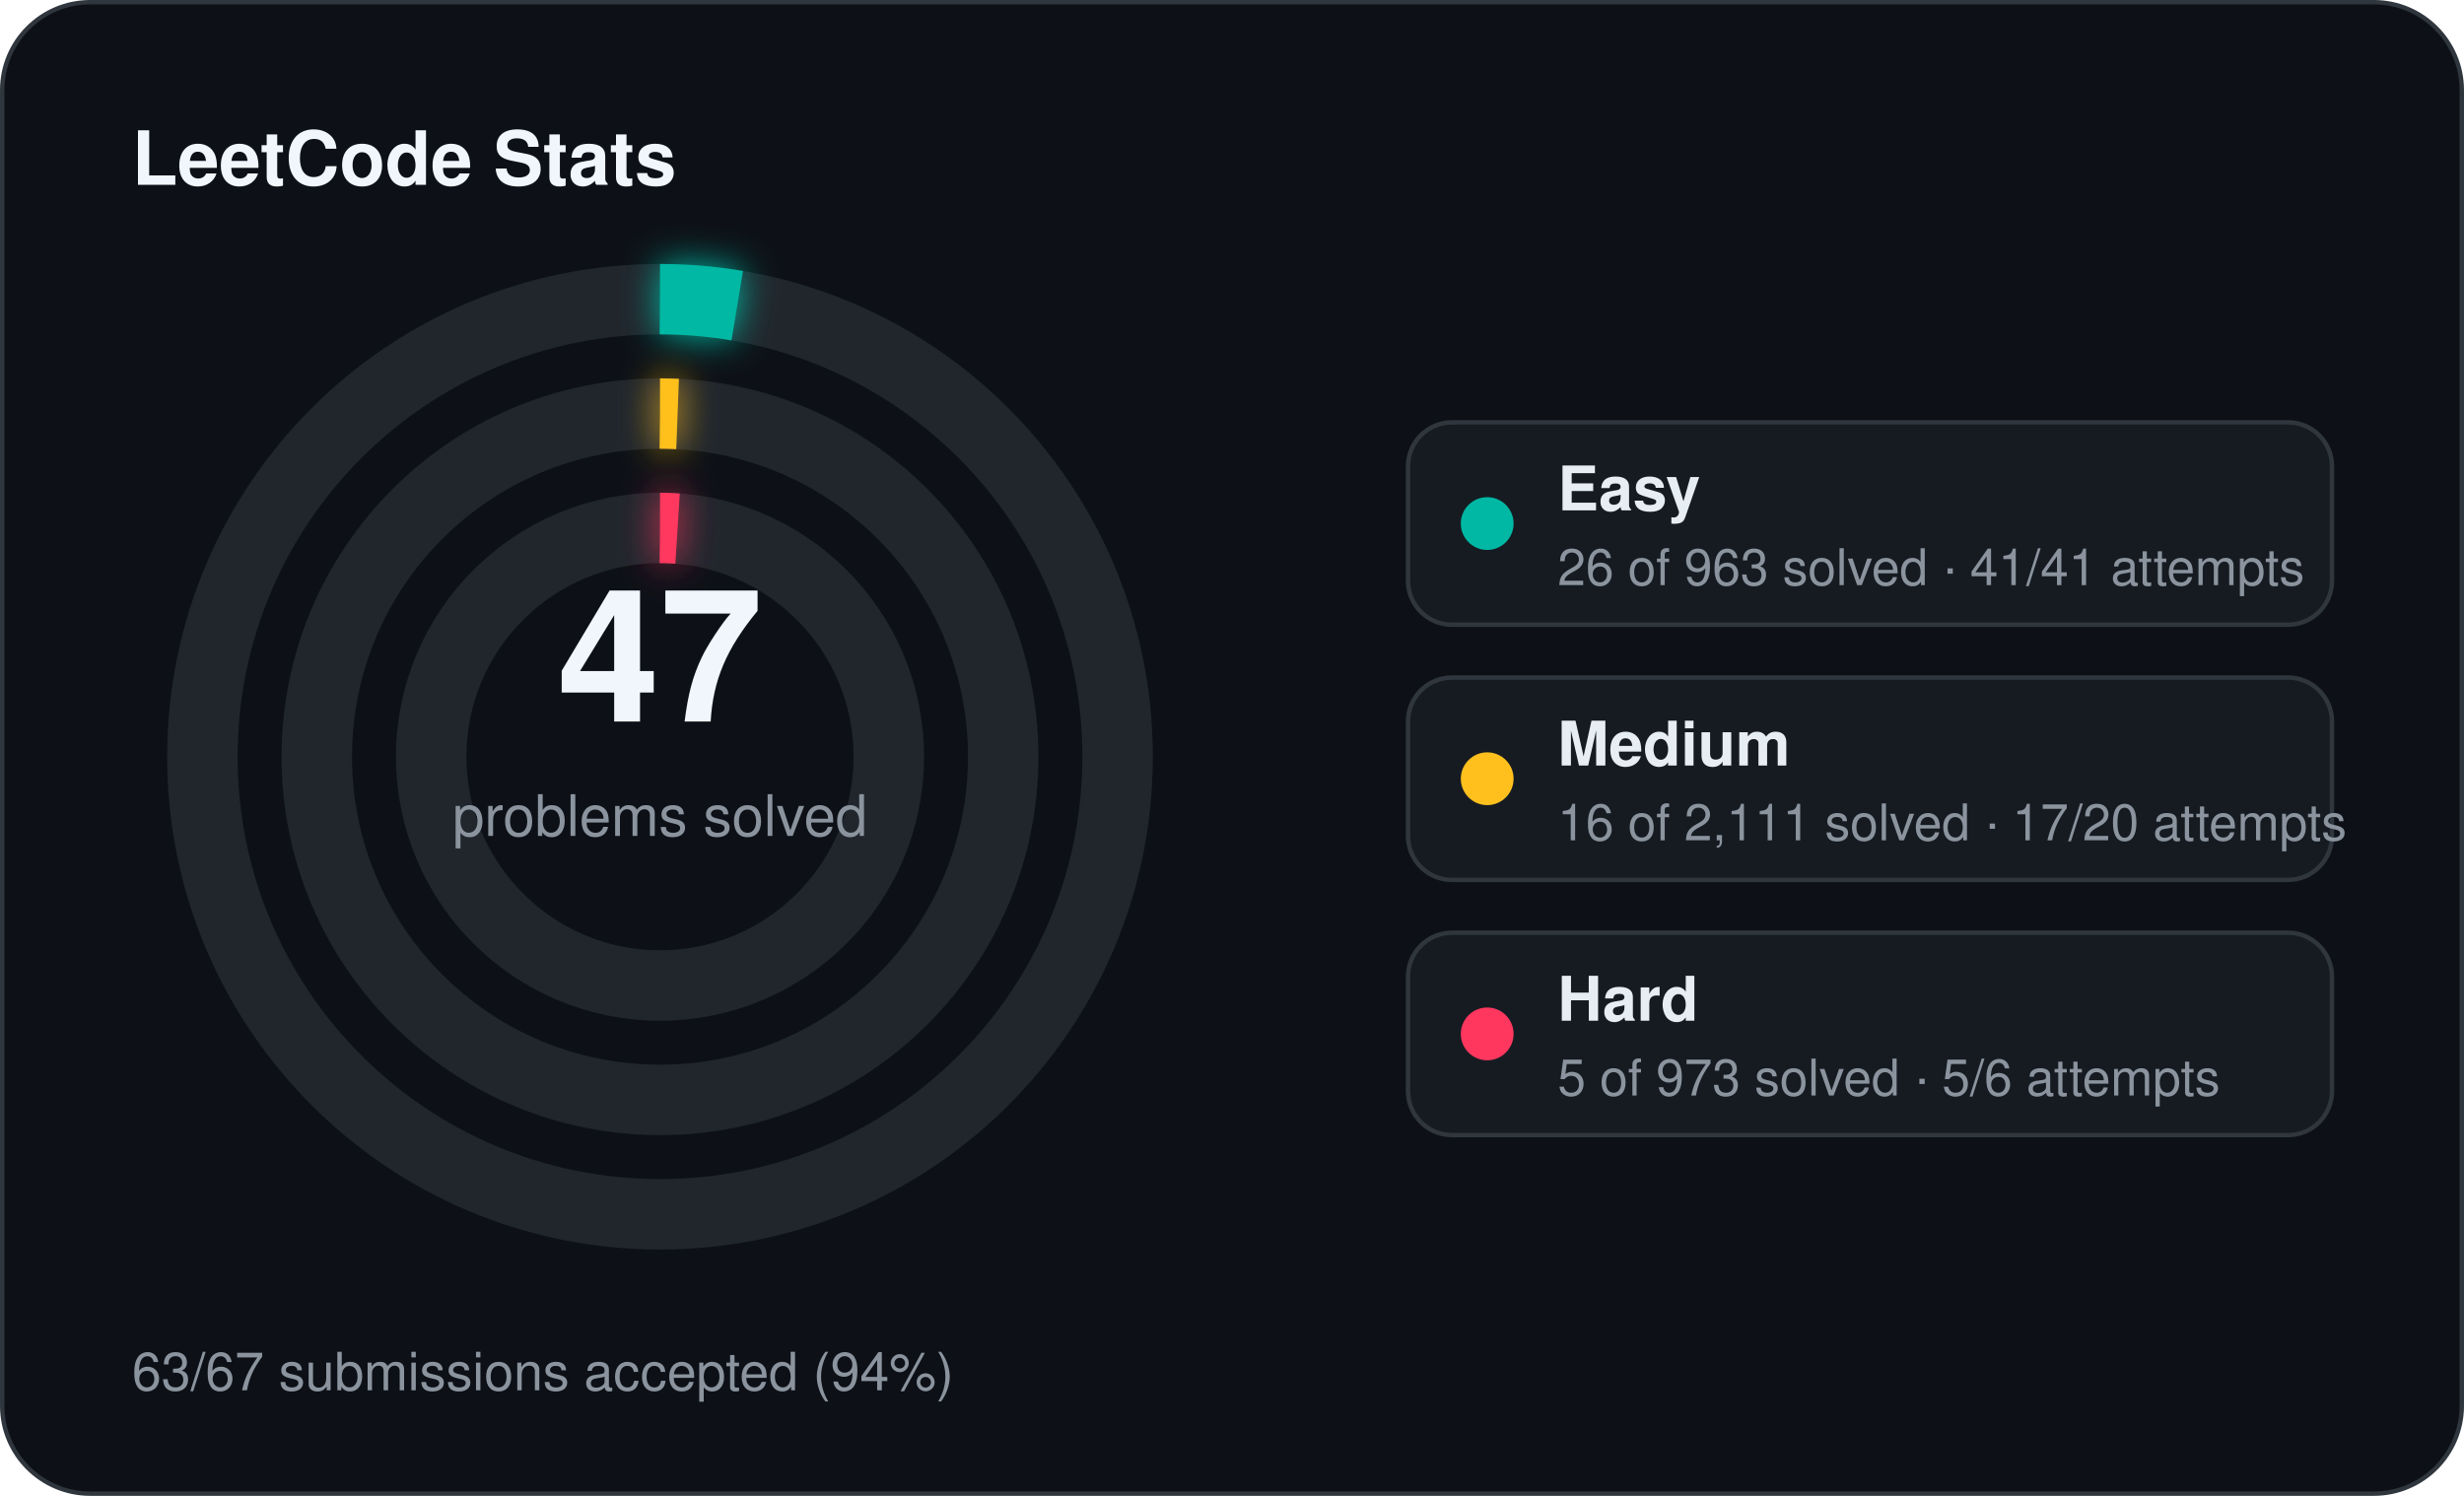
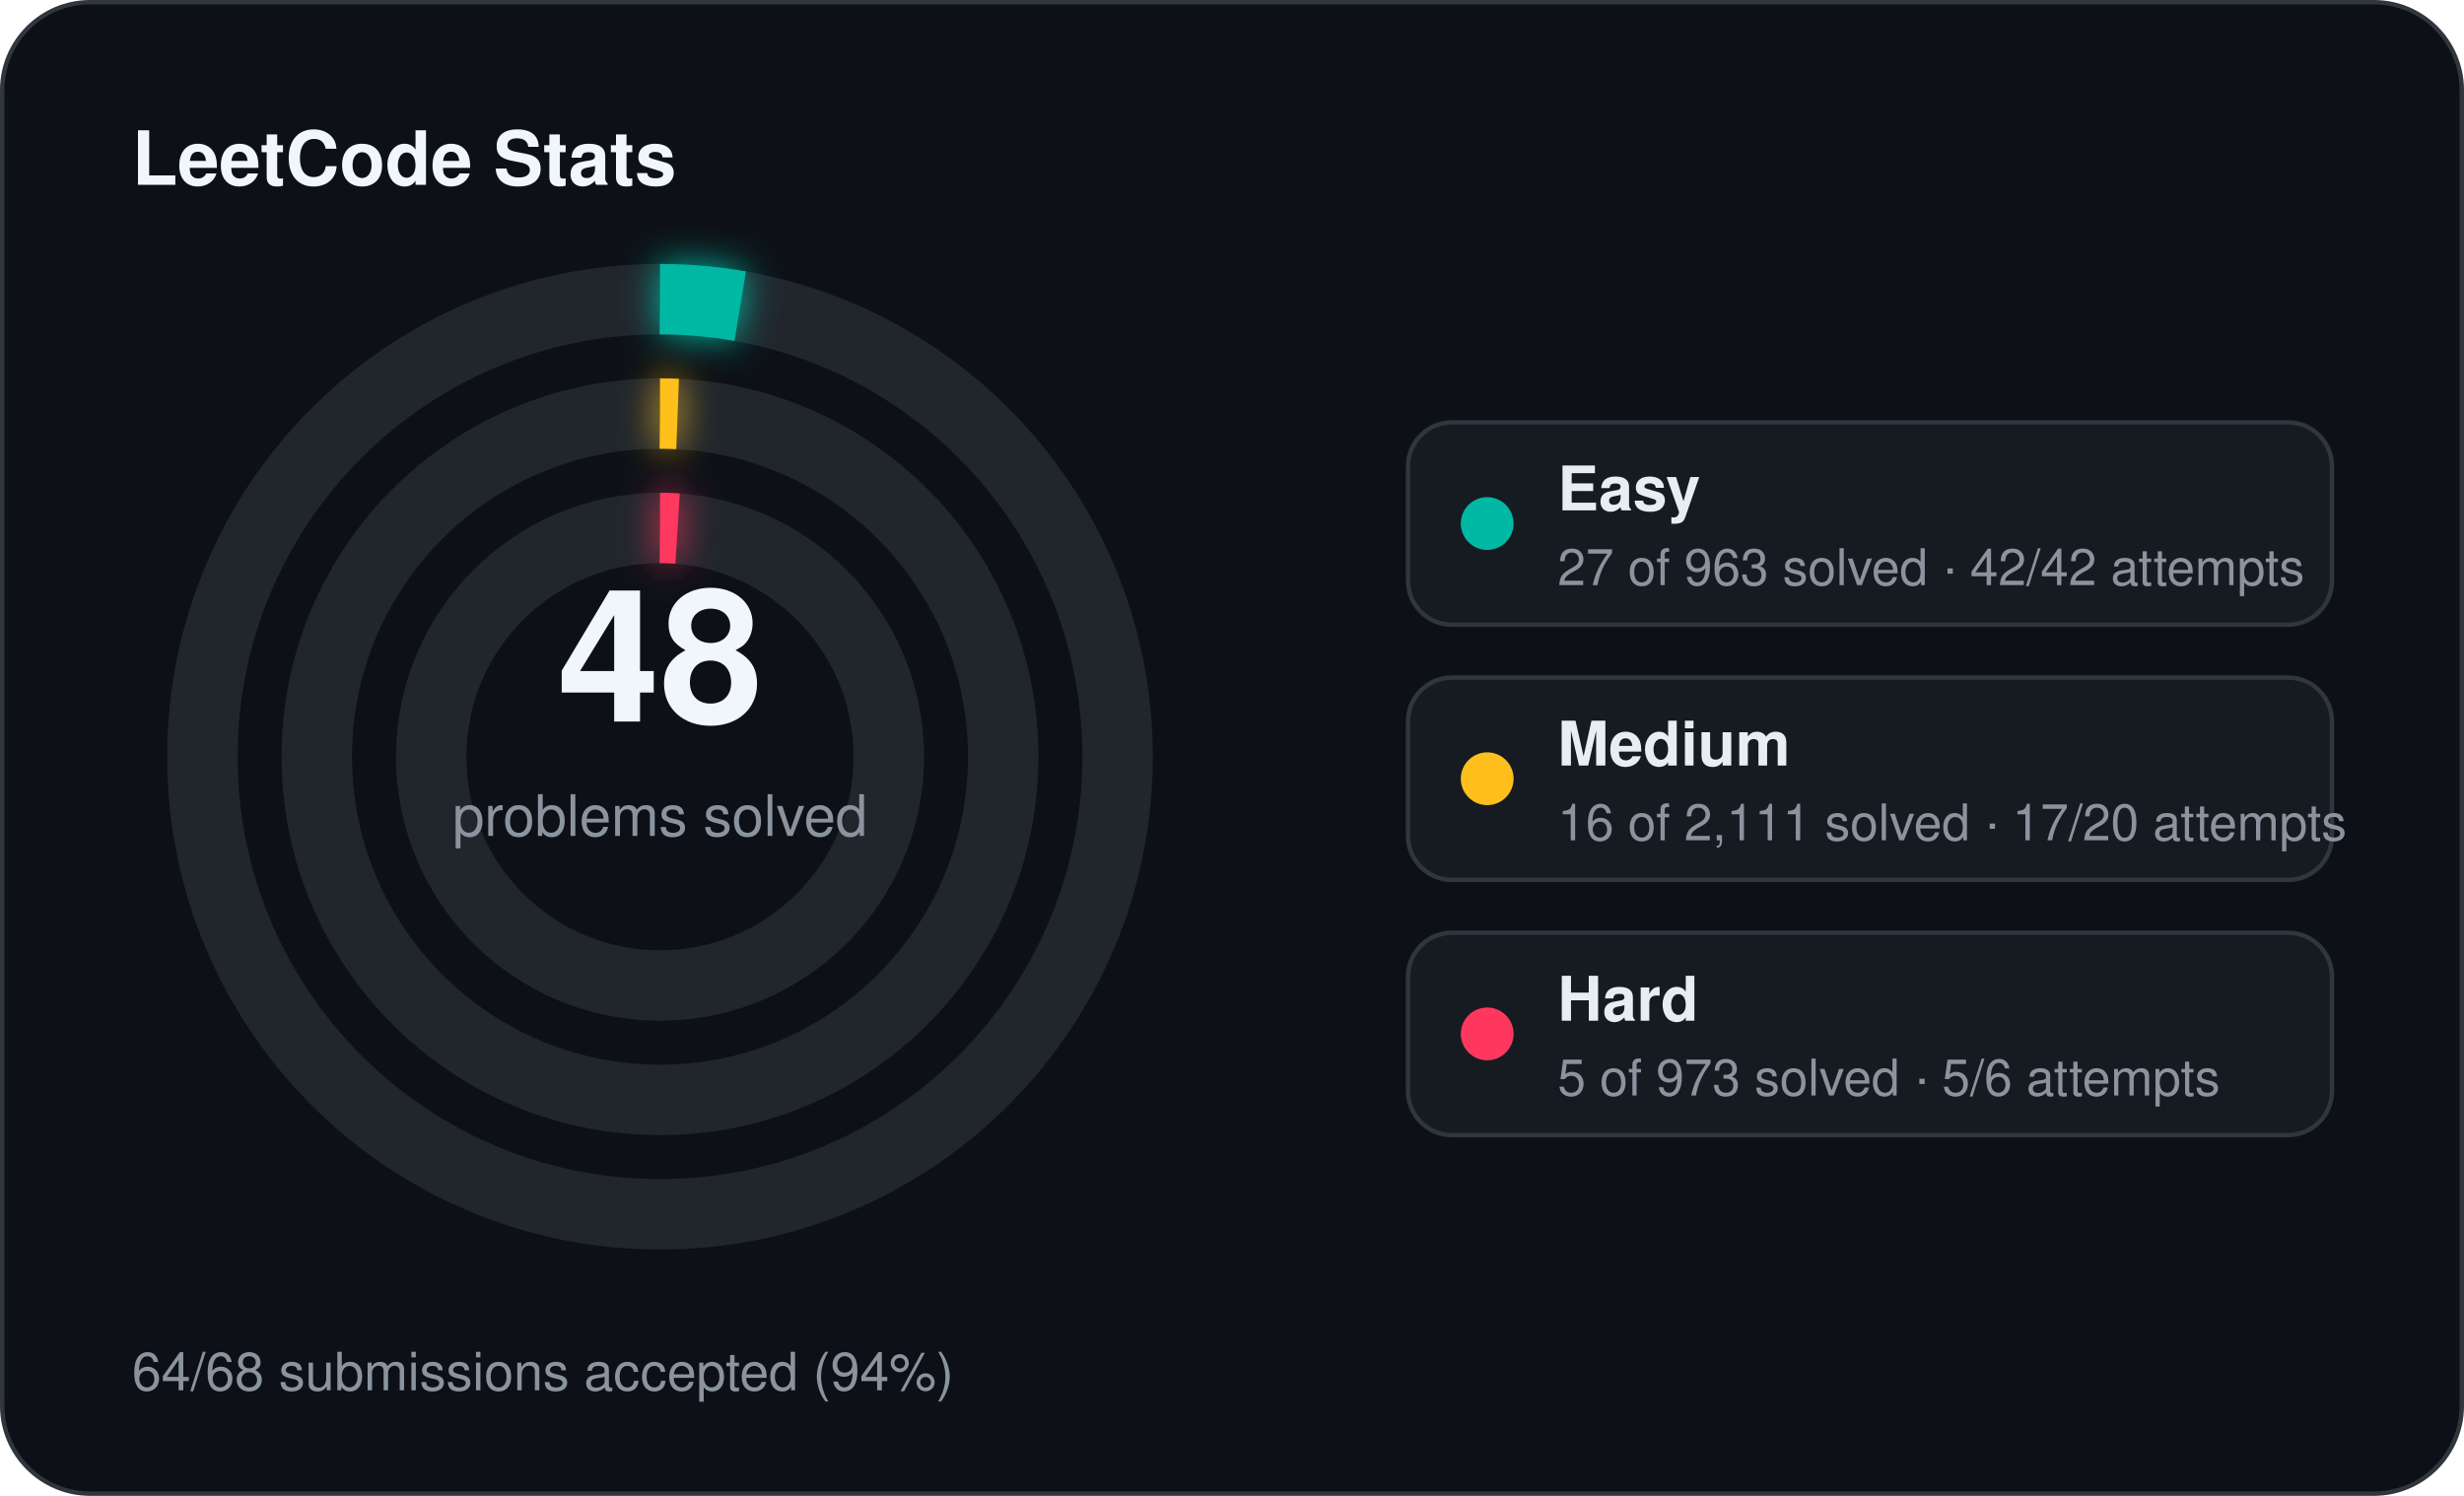
<svg xmlns="http://www.w3.org/2000/svg" width="560" height="340" viewBox="0 0 560 340">
  <defs>
    <filter id="stats-glow" x="-60%" y="-60%" width="220%" height="220%">
      <feGaussianBlur stdDeviation="4" result="blur" />
      <feMerge>
        <feMergeNode in="blur" />
        <feMergeNode in="SourceGraphic" />
      </feMerge>
    </filter>
  </defs>
  <rect x="0.5" y="0.5" width="559" height="339" rx="20" fill="#0d1117" stroke="#30363d" stroke-width="1" />
  <text x="30" y="42" fill="#f0f6fc" font-family="Segoe UI, Helvetica, Arial, sans-serif" font-size="17" font-weight="700">LeetCode Stats</text>
  <circle cx="150" cy="172" r="104" fill="none" stroke="#21262d" stroke-width="16" />
-   <circle cx="150" cy="172" r="104" fill="none" stroke="#00b8a3" stroke-width="16" stroke-linecap="butt" stroke-dasharray="17.64 653.45" transform="rotate(-90 150 172)" filter="url(#stats-glow)" />
+   <circle cx="150" cy="172" r="104" fill="none" stroke="#00b8a3" stroke-width="16" stroke-linecap="butt" stroke-dasharray="18.32 653.45" transform="rotate(-90 150 172)" filter="url(#stats-glow)" />
  <circle cx="150" cy="172" r="78" fill="none" stroke="#21262d" stroke-width="16" />
  <circle cx="150" cy="172" r="78" fill="none" stroke="#ffc01e" stroke-width="16" stroke-linecap="butt" stroke-dasharray="4.00 490.09" transform="rotate(-90 150 172)" filter="url(#stats-glow)" />
  <circle cx="150" cy="172" r="52" fill="none" stroke="#21262d" stroke-width="16" />
  <circle cx="150" cy="172" r="52" fill="none" stroke="#ff375f" stroke-width="16" stroke-linecap="butt" stroke-dasharray="4.00 326.73" transform="rotate(-90 150 172)" filter="url(#stats-glow)" />
-   <text x="150" y="164" text-anchor="middle" fill="#f0f6fc" font-family="Segoe UI, Helvetica, Arial, sans-serif" font-size="42" font-weight="700">47</text>
+   <text x="150" y="164" text-anchor="middle" fill="#f0f6fc" font-family="Segoe UI, Helvetica, Arial, sans-serif" font-size="42" font-weight="700">48</text>
  <text x="150" y="190" text-anchor="middle" fill="#8b949e" font-family="Segoe UI, Helvetica, Arial, sans-serif" font-size="13">problems solved</text>
  <rect x="320" y="96" width="210" height="46" rx="10" fill="#161b22" stroke="#30363d" stroke-width="1" />
  <circle cx="338" cy="119" r="6" fill="#00b8a3" />
  <text x="354" y="116" fill="#e6edf3" font-family="Segoe UI, Helvetica, Arial, sans-serif" font-size="14" font-weight="600">Easy</text>
-   <text x="354" y="133" fill="#8b949e" font-family="Segoe UI, Helvetica, Arial, sans-serif" font-size="11.5">26 of 963 solved · 41/41 attempts</text>
+   <text x="354" y="133" fill="#8b949e" font-family="Segoe UI, Helvetica, Arial, sans-serif" font-size="11.5">27 of 963 solved · 42/42 attempts</text>
  <rect x="320" y="154" width="210" height="46" rx="10" fill="#161b22" stroke="#30363d" stroke-width="1" />
  <circle cx="338" cy="177" r="6" fill="#ffc01e" />
  <text x="354" y="174" fill="#e6edf3" font-family="Segoe UI, Helvetica, Arial, sans-serif" font-size="14" font-weight="600">Medium</text>
  <text x="354" y="191" fill="#8b949e" font-family="Segoe UI, Helvetica, Arial, sans-serif" font-size="11.5">16 of 2,111 solved · 17/20 attempts</text>
  <rect x="320" y="212" width="210" height="46" rx="10" fill="#161b22" stroke="#30363d" stroke-width="1" />
  <circle cx="338" cy="235" r="6" fill="#ff375f" />
  <text x="354" y="232" fill="#e6edf3" font-family="Segoe UI, Helvetica, Arial, sans-serif" font-size="14" font-weight="600">Hard</text>
  <text x="354" y="249" fill="#8b949e" font-family="Segoe UI, Helvetica, Arial, sans-serif" font-size="11.5">5 of 973 solved · 5/6 attempts</text>
-   <text x="30" y="316" fill="#8b949e" font-family="Segoe UI, Helvetica, Arial, sans-serif" font-size="12">63/67 submissions accepted (94%)</text>
+   <text x="30" y="316" fill="#8b949e" font-family="Segoe UI, Helvetica, Arial, sans-serif" font-size="12">64/68 submissions accepted (94%)</text>
</svg>
